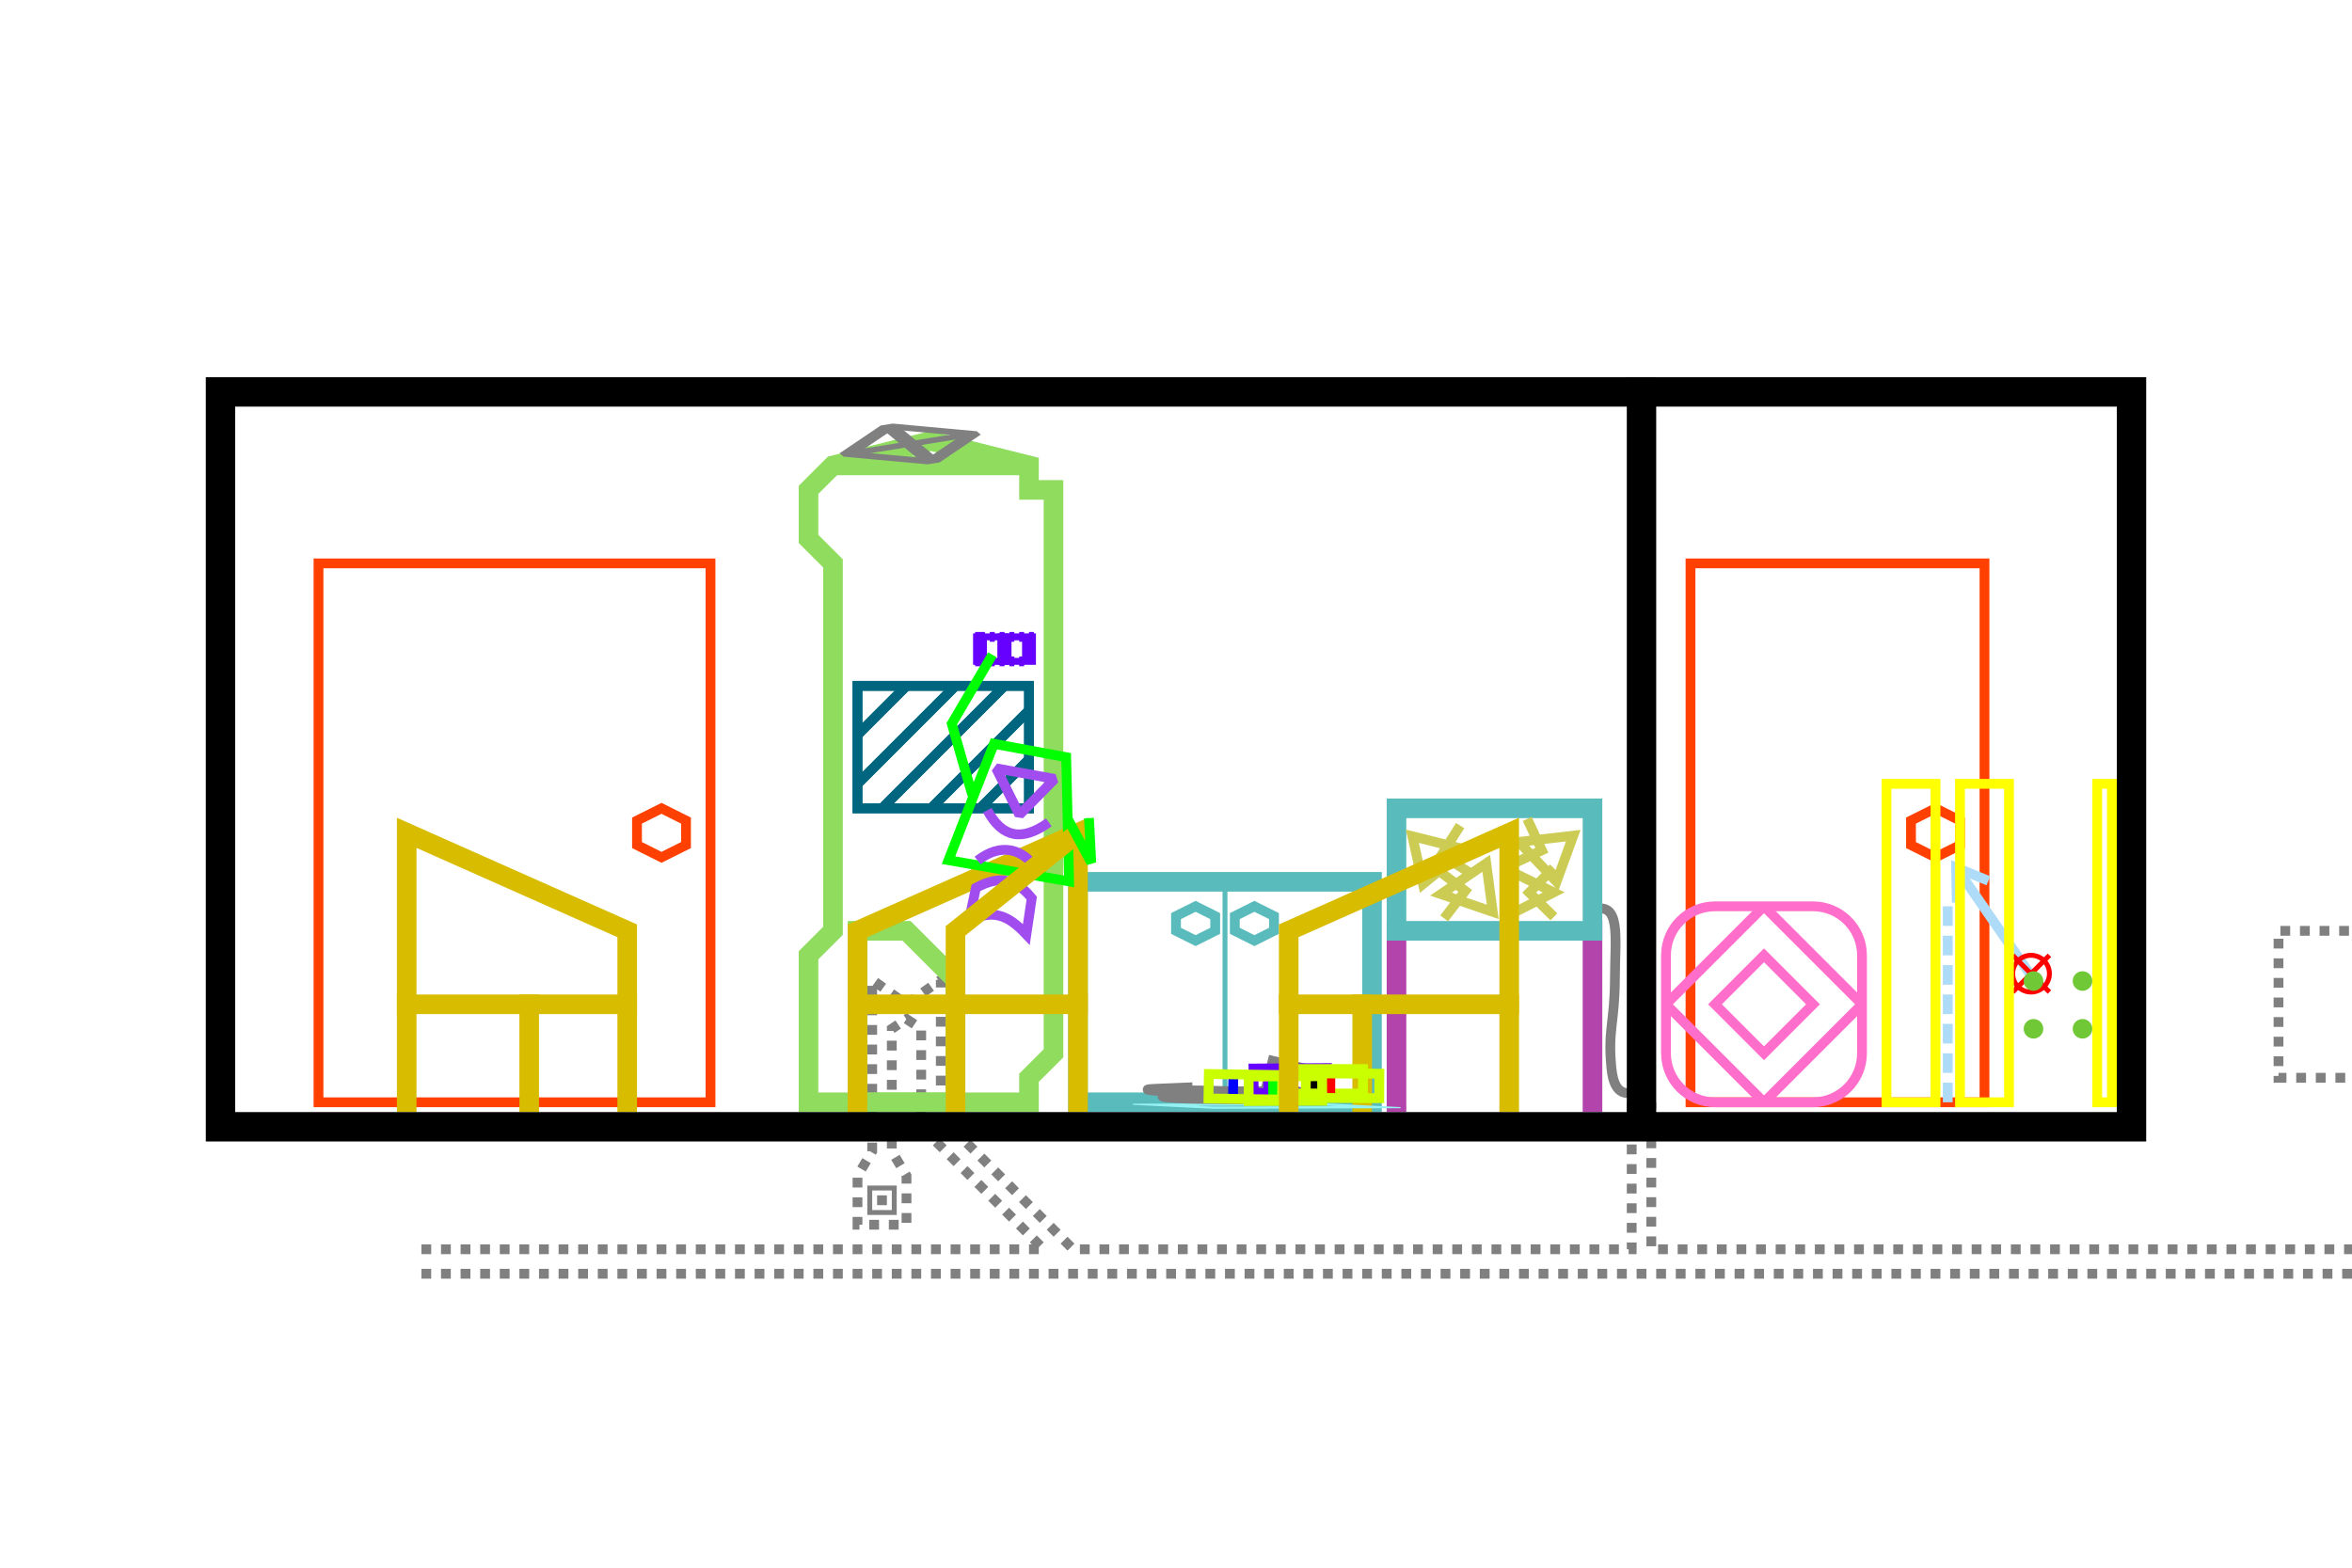
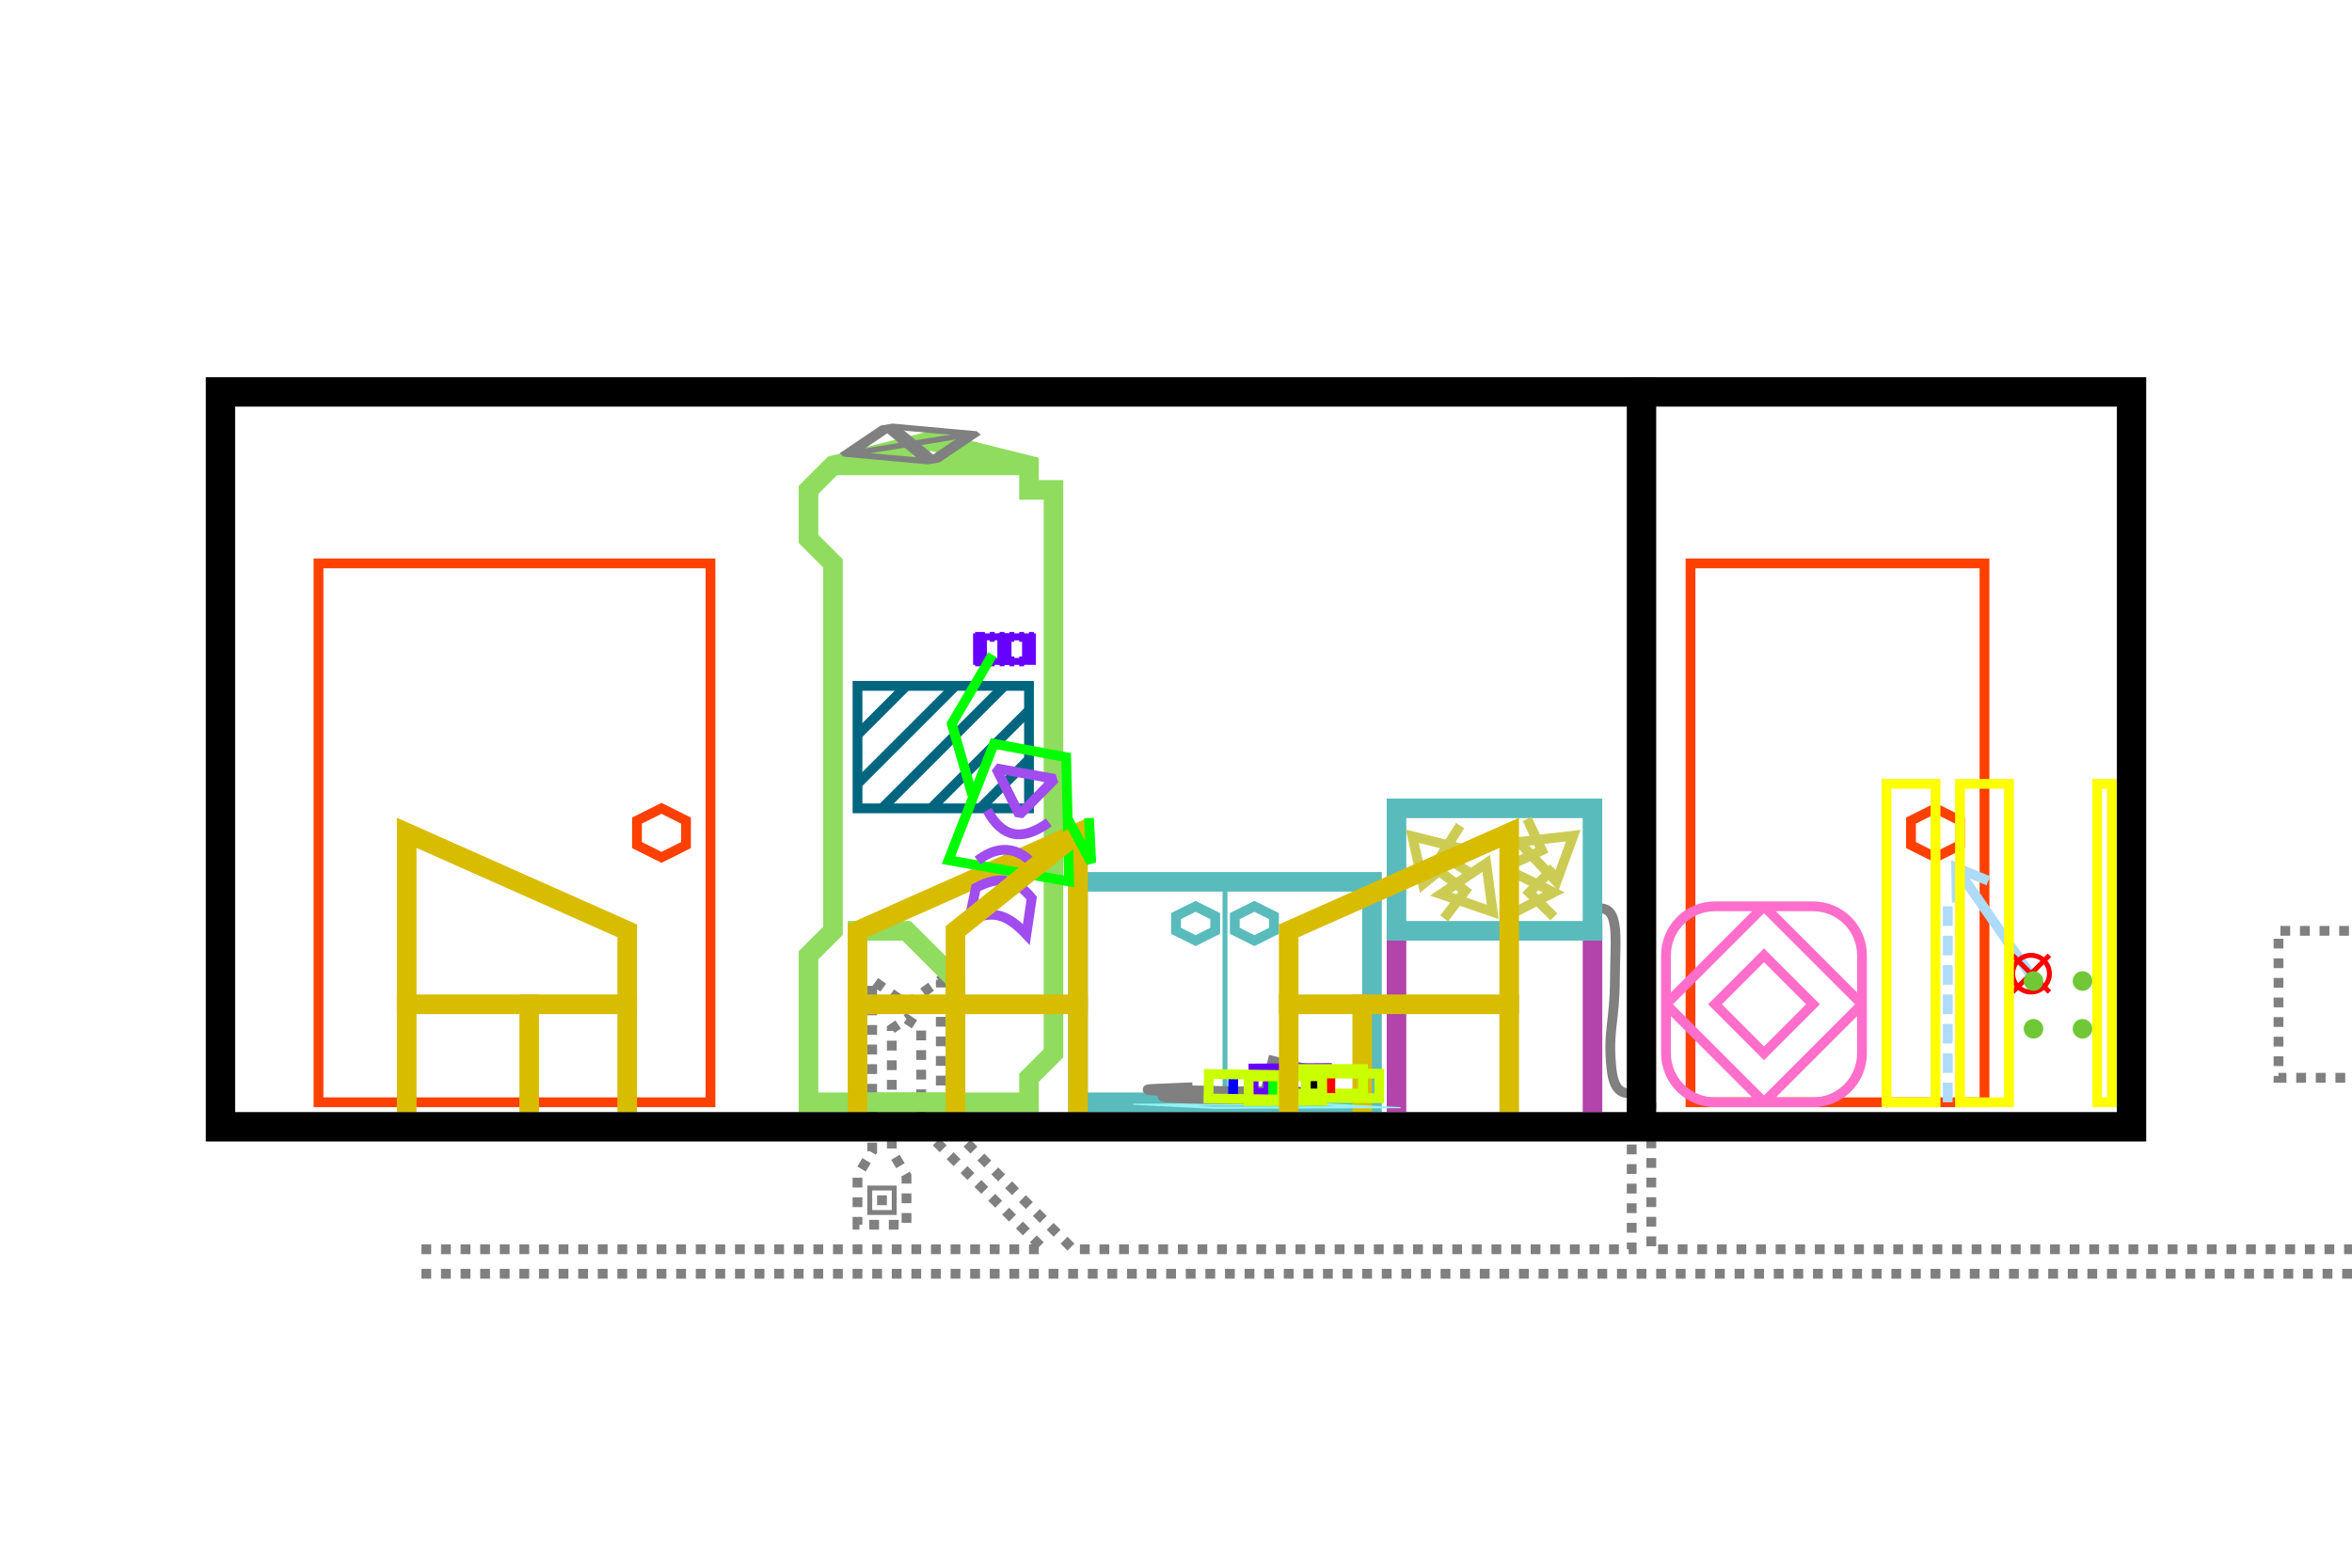
<svg xmlns="http://www.w3.org/2000/svg" xmlns:xlink="http://www.w3.org/1999/xlink" width="480" height="320" id="svg2" version="1.1">
  <defs id="defs4">
    <marker orient="auto" refY="0.0" refX="0.0" id="Arrow1Mstart" style="overflow:visible">
      <path id="path5216" d="M 0.0,0.0 L 5.0,-5.0 L -12.5,0.0 L 5.0,5.0 L 0.0,0.0 z " style="fill-rule:evenodd;stroke:#000000;stroke-width:1.0pt;marker-start:none" transform="scale(0.4) translate(10,0)" />
    </marker>
    <marker orient="auto" refY="0.0" refX="0.0" id="Arrow1Sstart" style="overflow:visible">
      <path id="path5222" d="M 0.0,0.0 L 5.0,-5.0 L -12.5,0.0 L 5.0,5.0 L 0.0,0.0 z " style="fill-rule:evenodd;stroke:#000000;stroke-width:1.0pt;marker-start:none" transform="scale(0.2) translate(6,0)" />
    </marker>
    <marker orient="auto" refY="0.0" refX="0.0" id="Arrow1Mend" style="overflow:visible;">
      <path id="path4078" d="M 0.0,0.0 L 5.0,-5.0 L -12.5,0.0 L 5.0,5.0 L 0.0,0.0 z " style="fill-rule:evenodd;stroke:#000000;stroke-width:1.0pt;marker-start:none;" transform="scale(0.4) rotate(180) translate(10,0)" />
    </marker>
    <marker orient="auto" refY="0.0" refX="0.0" id="Arrow2Mstart" style="overflow:visible">
      <path id="path4093" style="font-size:12.0;fill-rule:evenodd;stroke-width:0.625;stroke-linejoin:round" d="M 8.719,4.034 L -2.207,0.016 L 8.719,-4.002 C 6.973,-1.63 6.983,1.616 8.719,4.034 z " transform="scale(0.6) translate(0,0)" />
    </marker>
  </defs>
  <g id="layer3">
    <path id="path4528" style="color:#000000;fill:none;stroke:#808080;stroke-width:2;stroke-linecap:butt;stroke-linejoin:miter;stroke-miterlimit:4;stroke-opacity:1;stroke-dasharray:2, 2;stroke-dashoffset:3;marker:none;visibility:visible;display:inline;overflow:visible;enable-background:accumulate" d="m 85,260 410,0 m -410,-5 128,0 -25,-25 0,-20 -3,-2 -3,2 0,25 3,5 0,10 -10,0 0,-10 3,-5 0,-35 7,5 7,-5 0,28 27,27 114,0 0,-29 4,0 0,29 158,0 0,-35 -30,0 0,-30 80,0" />
    <rect style="color:#000000;fill:none;stroke:#ff4000;stroke-width:2;stroke-linecap:butt;stroke-linejoin:miter;stroke-miterlimit:4;stroke-opacity:1;stroke-dasharray:none;stroke-dashoffset:0;marker:none;visibility:visible;display:inline;overflow:visible;enable-background:accumulate" id="rect3106" width="80" height="110" x="65" y="115" />
    <rect y="115" x="345" height="110" width="60" id="rect3271" style="color:#000000;fill:none;stroke:#ff4000;stroke-width:2;stroke-linecap:butt;stroke-linejoin:miter;stroke-miterlimit:4;stroke-opacity:1;stroke-dasharray:none;stroke-dashoffset:0;marker:none;visibility:visible;display:inline;overflow:visible;enable-background:accumulate" />
    <path style="color:#000000;fill:none;stroke:#ff4000;stroke-width:2;stroke-linecap:butt;stroke-linejoin:miter;stroke-miterlimit:4;stroke-opacity:1;stroke-dasharray:none;stroke-dashoffset:0;marker:none;visibility:visible;display:inline;overflow:visible;enable-background:accumulate" d="m 395,165 -5,2.5 0,5 5,2.5 5,-2.5 0,-5 z" id="path3292" />
    <path id="path4049-4" d="m 135,165 -5,2.5 0,5 5,2.5 5,-2.5 0,-5 z" style="color:#000000;fill:none;stroke:#ff4000;stroke-width:2;stroke-linecap:butt;stroke-linejoin:miter;stroke-miterlimit:4;stroke-opacity:1;stroke-dasharray:none;stroke-dashoffset:0;marker:none;visibility:visible;display:inline;overflow:visible;enable-background:accumulate" />
    <rect style="color:#000000;fill:none;stroke:#808080;stroke-width:1;stroke-linecap:butt;stroke-linejoin:miter;stroke-miterlimit:4;stroke-opacity:1;stroke-dasharray:none;stroke-dashoffset:1.5;marker:none;visibility:visible;display:inline;overflow:visible;enable-background:accumulate" id="rect4660" width="5" height="5" x="177.5" y="242.5" />
    <rect style="color:#000000;fill:none;stroke:#808080;stroke-width:1;stroke-linecap:butt;stroke-linejoin:miter;stroke-miterlimit:4;stroke-opacity:1;stroke-dasharray:none;stroke-dashoffset:1.5;marker:none;visibility:visible;display:inline;overflow:visible;enable-background:accumulate" id="rect4662" width="1" height="1" x="179.5" y="244.5" />
  </g>
  <g id="layer1" style="display:inline">
    <rect style="color:#000000;fill:none;stroke:#59bbbc;stroke-width:4;stroke-linecap:butt;stroke-linejoin:miter;stroke-miterlimit:4;stroke-opacity:1;stroke-dasharray:none;stroke-dashoffset:0;marker:none;visibility:visible;display:inline;overflow:visible;enable-background:accumulate" id="rect3100" width="60" height="45" x="220" y="180" />
    <path style="color:#000000;fill:none;stroke:#b344ac;stroke-width:4;stroke-linecap:square;stroke-linejoin:round;stroke-miterlimit:4;stroke-opacity:1;stroke-dasharray:none;stroke-dashoffset:0;marker:none;visibility:visible;display:inline;overflow:visible;enable-background:accumulate" d="m 325,190 0,35 m -40,0 0,-35" id="rect3104" />
    <path id="path3312-1" d="m 335,222.629 c -2.854,0.888 -5.55,1.304 -6.134,-4.57 -0.79,-7.95 0.684,-9.161 0.713,-18.586 0.025,-8.22 1.305,-15.597 -4.579,-13.769" style="color:#000000;fill:none;stroke:#808080;stroke-width:2;stroke-linecap:butt;stroke-linejoin:miter;stroke-miterlimit:4;stroke-opacity:1;stroke-dasharray:none;stroke-dashoffset:0;marker:none;visibility:visible;display:inline;overflow:visible;enable-background:accumulate" />
    <rect style="color:#000000;fill:none;stroke:#59bbbc;stroke-width:4;stroke-linecap:butt;stroke-linejoin:miter;stroke-miterlimit:4;stroke-opacity:1;stroke-dasharray:none;stroke-dashoffset:0;marker:none;visibility:visible;display:inline;overflow:visible;enable-background:accumulate" id="rect3102" width="40" height="25" x="285" y="165" />
    <g id="g3368" transform="translate(-5,225)">
      <path style="color:#000000;fill:none;stroke:#8fdc5e;stroke-width:4;stroke-linecap:butt;stroke-linejoin:miter;stroke-miterlimit:4;stroke-opacity:1;stroke-dashoffset:0;marker:none;visibility:visible;display:inline;overflow:visible;enable-background:accumulate" d="m 180,-35 10,0 10,10 0,25 -20,0 z" id="rect3124" />
      <path style="color:#000000;fill:none;stroke:#8fdc5e;stroke-width:4;stroke-linecap:butt;stroke-linejoin:miter;stroke-miterlimit:4;stroke-opacity:1;stroke-dashoffset:0;marker:none;visibility:visible;display:inline;overflow:visible;enable-background:accumulate" d="m 170,-125 5,-5 20,-5 20,5 0,5 5,0 0,115 -5,5 0,5 -45,0 0,-30 5,-5 0,-75 -5,-5 z" id="rect3098" />
      <path style="color:#000000;fill:none;stroke:#6600ff;stroke-width:2;stroke-linecap:butt;stroke-linejoin:miter;stroke-miterlimit:4;stroke-opacity:1;stroke-dasharray:1, 1;stroke-dashoffset:0;marker:none;visibility:visible;display:inline;overflow:visible;enable-background:accumulate" d="m 205,-95 10,0 0,5 -10,0 z" id="rect3122" />
      <path style="color:#000000;fill:none;stroke:#8fdc5e;stroke-width:4;stroke-linecap:butt;stroke-linejoin:miter;stroke-miterlimit:4;stroke-opacity:1;stroke-dasharray:none;stroke-dashoffset:0;marker:none;visibility:visible;display:inline;overflow:visible;enable-background:accumulate" d="m 215,-130 -40,0" id="path4507" />
    </g>
    <g id="g3346" style="color:#000000;fill:none;stroke:#d8bc00;stroke-width:4;stroke-linecap:square;stroke-linejoin:miter;stroke-miterlimit:4;stroke-opacity:1;stroke-dasharray:none;stroke-dashoffset:0;marker:none;visibility:visible;display:inline;overflow:visible;enable-background:accumulate" transform="translate(-15,225)">
      <path id="path3200" d="m 190,0 0,-35 45,-20 0,55" style="color:#000000;fill:none;stroke:#d8bc00;stroke-width:4;stroke-linecap:square;stroke-linejoin:miter;stroke-miterlimit:4;stroke-opacity:1;stroke-dasharray:none;stroke-dashoffset:0;marker:none;visibility:visible;display:inline;overflow:visible;enable-background:accumulate" />
      <path id="path3198" d="m 190,-20 45,0" style="color:#000000;fill:none;stroke:#d8bc00;stroke-width:4;stroke-linecap:square;stroke-linejoin:miter;stroke-miterlimit:4;stroke-opacity:1;stroke-dasharray:none;stroke-dashoffset:0;marker:none;visibility:visible;display:inline;overflow:visible;enable-background:accumulate" />
      <path style="color:#000000;fill:none;stroke:#d8bc00;stroke-width:4;stroke-linecap:square;stroke-linejoin:miter;stroke-miterlimit:4;stroke-opacity:1;stroke-dasharray:none;stroke-dashoffset:0;marker:none;visibility:visible;display:inline;overflow:visible;enable-background:accumulate" d="m 210,-20 0,20" id="path3114" />
    </g>
    <path style="color:#000000;fill:none;stroke:#59bbbc;stroke-width:1;stroke-linecap:butt;stroke-linejoin:miter;stroke-miterlimit:4;stroke-opacity:1;stroke-dasharray:none;stroke-dashoffset:0;marker:none;visibility:visible;display:inline;overflow:visible;enable-background:accumulate" d="m 250,225 0,-45" id="rect3120" />
    <path id="path3126" d="m 256,185 -4,2 0,3 4,2 4,-2 0,-3 z" style="color:#000000;fill:none;stroke:#59bbbc;stroke-width:2;stroke-linecap:butt;stroke-linejoin:miter;stroke-miterlimit:4;stroke-opacity:1;stroke-dasharray:none;stroke-dashoffset:0;marker:none;visibility:visible;display:inline;overflow:visible;enable-background:accumulate" />
    <use x="0" y="0" xlink:href="#path3126" id="use3130" transform="translate(-12,0)" width="480" height="320" />
    <g style="color:#000000;fill:none;stroke:#d8bc00;stroke-width:4;stroke-linecap:square;stroke-linejoin:miter;stroke-miterlimit:4;stroke-opacity:1;stroke-dasharray:none;stroke-dashoffset:0;marker:none;visibility:visible;display:inline;overflow:visible;enable-background:accumulate" id="g4211" transform="matrix(-1,0,0,1,318,225)">
      <path style="color:#000000;fill:none;stroke:#d8bc00;stroke-width:4;stroke-linecap:square;stroke-linejoin:miter;stroke-miterlimit:4;stroke-opacity:1;stroke-dasharray:none;stroke-dashoffset:0;marker:none;visibility:visible;display:inline;overflow:visible;enable-background:accumulate" d="m 190,0 0,-35 45,-20 0,55" id="path4213" />
      <path style="color:#000000;fill:none;stroke:#d8bc00;stroke-width:4;stroke-linecap:square;stroke-linejoin:miter;stroke-miterlimit:4;stroke-opacity:1;stroke-dasharray:none;stroke-dashoffset:0;marker:none;visibility:visible;display:inline;overflow:visible;enable-background:accumulate" d="m 190,-20 45,0" id="path4215" />
      <path style="color:#000000;fill:none;stroke:#d8bc00;stroke-width:4;stroke-linecap:square;stroke-linejoin:miter;stroke-miterlimit:4;stroke-opacity:1;stroke-dasharray:none;stroke-dashoffset:0;marker:none;visibility:visible;display:inline;overflow:visible;enable-background:accumulate" d="m 115,205 0,-20" id="path4623" transform="matrix(-1,0,0,1,325,-205)" />
    </g>
    <g style="stroke:#808080;stroke-width:1.902;stroke-linejoin:bevel;stroke-miterlimit:4;stroke-opacity:1;stroke-dasharray:none" transform="matrix(0.8411417,-0.5678801,1.71521,0.1564895,-1236.897,-10.16724)" id="g4258">
      <rect style="color:#000000;fill:none;stroke:#808080;stroke-width:1.902;stroke-linecap:butt;stroke-linejoin:bevel;stroke-miterlimit:4;stroke-opacity:1;stroke-dasharray:none;stroke-dashoffset:0;marker:none;visibility:visible;display:inline;overflow:visible;enable-background:accumulate" id="rect4260" width="10" height="10" x="40" y="70" transform="translate(0,732.3622)" />
      <path style="fill:none;stroke:#808080;stroke-width:1.902;stroke-linecap:butt;stroke-linejoin:bevel;stroke-miterlimit:4;stroke-opacity:1;stroke-dasharray:none" d="M 40,70 50,80" id="path4262" transform="translate(0,732.3622)" />
      <path style="fill:none;stroke:#808080;stroke-width:1.902;stroke-linecap:butt;stroke-linejoin:bevel;stroke-miterlimit:4;stroke-opacity:1;stroke-dasharray:none" d="M 50,70 40,80" id="path4264" transform="translate(0,732.3622)" />
    </g>
    <path id="path3748-6" style="fill:none;stroke:#cccc55;stroke-width:2;stroke-linecap:butt;stroke-linejoin:miter;stroke-miterlimit:4;stroke-opacity:1;stroke-dasharray:none;display:inline" d="m 288.233,170.698 10.847,2.709 -8.675,7.053 z m 11.933,7.589 -5.967,-3.795 3.795,-5.967" />
    <path d="m 304.641,186.136 -10.576,-3.626 9.247,-6.285 z m -11.241,-8.582 5.62,4.291 -4.291,5.62" style="fill:none;stroke:#cccc55;stroke-width:2;stroke-linecap:butt;stroke-linejoin:miter;stroke-miterlimit:4;stroke-opacity:1;stroke-dasharray:none;display:inline" id="path4149-1" />
    <path d="m 307.052,177.223 10.034,4.931 -9.966,5.068 z m 10.068,9.931 -5.034,-4.966 4.966,-5.034" style="fill:none;stroke:#cccc55;stroke-width:2;stroke-linecap:butt;stroke-linejoin:miter;stroke-miterlimit:4;stroke-opacity:1;stroke-dasharray:none;display:inline" id="path4162-4" />
    <path id="path4164-2" style="fill:none;stroke:#cccc55;stroke-width:2;stroke-linecap:butt;stroke-linejoin:miter;stroke-miterlimit:4;stroke-opacity:1;stroke-dasharray:none;display:inline" d="m 317.655,179.975 -7.688,-8.118 11.107,-1.279 z m -5.978,-12.817 2.989,6.408 -6.408,2.989" />
    <path style="color:#000000;fill:none;stroke:#71c837;stroke-width:2;stroke-linecap:butt;stroke-linejoin:miter;stroke-miterlimit:4;stroke-opacity:1;stroke-dasharray:none;stroke-dashoffset:0;marker:none;visibility:visible;display:inline;overflow:visible;enable-background:accumulate" id="path4311" d="m 421,-15 a 1,1 0 1 1 -2,0 1,1 0 1 1 2,0 z" transform="translate(-5,225)" />
    <path d="m 421,-15 a 1,1 0 1 1 -2,0 1,1 0 1 1 2,0 z" id="path4395" style="color:#000000;fill:none;stroke:#71c837;stroke-width:2;stroke-linecap:butt;stroke-linejoin:miter;stroke-miterlimit:4;stroke-opacity:1;stroke-dasharray:none;stroke-dashoffset:0;marker:none;visibility:visible;display:inline;overflow:visible;enable-background:accumulate" transform="translate(5,225)" />
    <path id="path4403" d="M 414.126,198.576 399.023,176.786" style="color:#000000;fill:none;stroke:#addbf8;stroke-width:2;stroke-linecap:butt;stroke-linejoin:miter;stroke-miterlimit:4;stroke-opacity:1;stroke-dasharray:none;stroke-dashoffset:0;marker:none;visibility:visible;display:inline;overflow:visible;enable-background:accumulate" />
    <path id="path4405" d="m 405.795,179.786 -6.588,-2.698 0.145,7.148" style="color:#000000;fill:none;stroke:#addbf8;stroke-width:2;stroke-linecap:butt;stroke-linejoin:miter;stroke-miterlimit:4;stroke-opacity:1;stroke-dasharray:none;stroke-dashoffset:0;marker:none;visibility:visible;display:inline;overflow:visible;enable-background:accumulate" />
    <g id="g4418" transform="translate(-630,-1295)">
      <rect style="color:#000000;fill:none;stroke:#ff6ecb;stroke-width:2;stroke-linecap:butt;stroke-linejoin:miter;stroke-miterlimit:4;stroke-opacity:1;stroke-dasharray:none;stroke-dashoffset:0;marker:none;visibility:visible;display:inline;overflow:visible;enable-background:accumulate" id="rect4420" width="40" height="40" x="970" y="1480" ry="10" />
      <path style="color:#000000;fill:none;stroke:#ff6ecb;stroke-width:2;stroke-linecap:butt;stroke-linejoin:bevel;stroke-miterlimit:4;stroke-opacity:1;stroke-dasharray:none;stroke-dashoffset:0;marker:none;visibility:visible;display:inline;overflow:visible;enable-background:accumulate" d="m 990,1480 20,20 -20,20 -20,-20 z" id="path4422" />
      <path id="path4424" d="m 990,1490 10,10 -10,10 -10,-10 z" style="color:#000000;fill:none;stroke:#ff6ecb;stroke-width:2;stroke-linecap:butt;stroke-linejoin:miter;stroke-miterlimit:4;stroke-opacity:1;stroke-dasharray:none;stroke-dashoffset:0;marker:none;visibility:visible;display:inline;overflow:visible;enable-background:accumulate" />
    </g>
    <path style="color:#000000;fill:none;stroke:#addbf8;stroke-width:2;stroke-linecap:butt;stroke-linejoin:miter;stroke-miterlimit:4;stroke-opacity:1;stroke-dasharray:4, 2;stroke-dashoffset:0;marker:none;visibility:visible;display:inline;overflow:visible;enable-background:accumulate" d="m 397.5,185 0,40" id="path4428" />
    <rect y="160" x="385" height="65" width="10" id="rect4450" style="color:#000000;fill:none;stroke:#ffff00;stroke-width:2;stroke-linecap:butt;stroke-linejoin:miter;stroke-miterlimit:4;stroke-opacity:1;stroke-dasharray:none;stroke-dashoffset:0;marker:none;visibility:visible;display:inline;overflow:visible;enable-background:accumulate" />
    <g transform="matrix(0.25,0,0,0.25,313.25,-10.59055)" id="g4397" style="stroke-width:2;stroke-miterlimit:4;stroke-dasharray:none">
      <path id="path4399" style="fill:none;stroke:#ff0000;stroke-width:4;stroke-linecap:butt;stroke-linejoin:miter;stroke-miterlimit:4;stroke-opacity:1;stroke-dasharray:none" d="m 420,822.362 -30,30 m 0,-30 30,30" />
-       <path style="color:#000000;fill:none;stroke:#ff0000;stroke-width:4;stroke-linecap:butt;stroke-linejoin:miter;stroke-miterlimit:4;stroke-opacity:1;stroke-dasharray:none;stroke-dashoffset:0;marker:none;visibility:visible;display:inline;overflow:visible;enable-background:accumulate" id="path4401" d="m 420,105 a 15,15 0 1 1 -30,0 15,15 0 1 1 30,0 z" transform="translate(0,732.3622)" />
+       <path style="color:#000000;fill:none;stroke:#ff0000;stroke-width:4;stroke-linecap:butt;stroke-linejoin:miter;stroke-miterlimit:4;stroke-opacity:1;stroke-dasharray:none;stroke-dashoffset:0;marker:none;visibility:visible;display:inline;overflow:visible;enable-background:accumulate" id="path4401" d="m 420,105 c 0,8.284 -6.716,15 -15,15 -8.284,0 -15,-6.716 -15,-15 0,-8.284 6.716,-15 15,-15 8.284,0 15,6.716 15,15 z" transform="translate(0,732.3622)" />
    </g>
    <rect style="color:#000000;fill:none;stroke:#ffff00;stroke-width:2;stroke-linecap:butt;stroke-linejoin:miter;stroke-miterlimit:4;stroke-opacity:1;stroke-dasharray:none;stroke-dashoffset:0;marker:none;visibility:visible;display:inline;overflow:visible;enable-background:accumulate" id="rect4474" width="10" height="65" x="400" y="160" />
    <rect style="color:#000000;fill:none;stroke:#ffff00;stroke-width:2;stroke-linecap:square;stroke-linejoin:miter;stroke-miterlimit:4;stroke-opacity:1;stroke-dasharray:none;stroke-dashoffset:0;marker:none;visibility:visible;display:inline;overflow:visible;enable-background:accumulate" id="rect4482" width="3" height="65" x="428" y="160" />
    <path style="color:#000000;fill:none;stroke:#d8bc00;stroke-width:4;stroke-linecap:square;stroke-linejoin:miter;stroke-miterlimit:4;stroke-opacity:1;stroke-dasharray:none;stroke-dashoffset:0;marker:none;visibility:visible;display:inline;overflow:visible;enable-background:accumulate" d="m 278,225 0,-20" id="path4623-2" />
    <g id="g4757" transform="translate(-5,20.17678)">
      <rect transform="matrix(0.9987434,0.05011621,-0.9999954,0.00304267,0,0)" y="3597.114" x="3876.507" height="33.985" width="11.97" id="rect3256" style="color:#000000;fill:none;stroke:#94f2f3;stroke-width:8.675;stroke-linecap:butt;stroke-linejoin:miter;stroke-miterlimit:4;stroke-opacity:1;stroke-dasharray:none;stroke-dashoffset:0;marker:none;visibility:visible;display:inline;overflow:visible;enable-background:accumulate" />
      <path id="path3505" d="m 248.374,201.756 c -6.436,0.313 -11.52,0.322 -8.031,0.676 2.08,0.211 4.646,-0.218 13.614,0.081 8.137,0.271 14.793,-0.25 16.268,0.188 1.029,0.305 -19.82,-0.122 -20.243,0.419 -0.133,0.17 2.348,0.219 10.465,0.226 6.289,0.006 10.126,0.383 9.722,0.492 -1.212,0.325 -7.347,0.207 -16.005,-0.023 -5.436,-0.145 -9.088,-0.748 -11.471,-0.331 -1.797,0.315 2.15,0.637 10.826,0.683 3.196,0.017 5.031,-0.002 10.988,0.253" style="color:#000000;fill:none;stroke:#808080;stroke-width:2;stroke-linecap:butt;stroke-linejoin:round;stroke-miterlimit:4;stroke-opacity:1;stroke-dasharray:none;stroke-dashoffset:0;marker:none;visibility:visible;display:inline;overflow:visible;enable-background:accumulate" />
      <rect transform="matrix(0.9717605,0.2359693,-0.2359693,0.9717605,0,0)" y="128.347" x="303.588" height="5" width="10" id="rect4062" style="color:#000000;fill:none;stroke:#808080;stroke-width:2;stroke-linecap:butt;stroke-linejoin:miter;stroke-miterlimit:4;stroke-opacity:1;stroke-dasharray:none;stroke-dashoffset:0;marker:none;visibility:visible;display:inline;overflow:visible;enable-background:accumulate" />
      <g transform="matrix(0.999978,-0.00664021,0.00664021,0.999978,-470.0935,-1442.248)" style="color:#000000;fill:none;stroke:#6600ff;stroke-width:2;stroke-linecap:butt;stroke-linejoin:miter;stroke-miterlimit:4;stroke-opacity:1;stroke-dasharray:none;stroke-dashoffset:0;marker:none;visibility:visible;display:inline;overflow:visible;enable-background:accumulate" id="g5129">
        <rect style="color:#000000;fill:none;stroke:#6600ff;stroke-width:2;stroke-linecap:butt;stroke-linejoin:miter;stroke-miterlimit:4;stroke-opacity:1;stroke-dasharray:none;stroke-dashoffset:0;marker:none;visibility:visible;display:inline;overflow:visible;enable-background:accumulate" id="rect5097" width="15" height="5" x="720" y="1645" />
        <path style="color:#000000;fill:none;stroke:#6600ff;stroke-width:2;stroke-linecap:butt;stroke-linejoin:miter;stroke-miterlimit:4;stroke-opacity:1;stroke-dasharray:none;stroke-dashoffset:0;marker:none;visibility:visible;display:inline;overflow:visible;enable-background:accumulate" d="m 726,1650 0,-5" id="path5099" />
        <path style="color:#000000;fill:none;stroke:#6600ff;stroke-width:2;stroke-linecap:butt;stroke-linejoin:miter;stroke-miterlimit:4;stroke-opacity:1;stroke-dasharray:none;stroke-dashoffset:0;marker:none;visibility:visible;display:inline;overflow:visible;enable-background:accumulate" d="m 723,1645 0,5" id="path5101" />
      </g>
      <g id="g5971" style="color:#000000;fill:none;stroke:#6600ff;stroke-width:2;stroke-linecap:butt;stroke-linejoin:miter;stroke-miterlimit:4;stroke-opacity:1;stroke-dasharray:none;stroke-dashoffset:0;marker:none;visibility:visible;display:inline;overflow:visible;enable-background:accumulate" transform="matrix(0.9999995,0.00100371,-0.00100371,0.9999995,-450.2507,-1447.282)">
        <path id="path5975" d="m 725.066,1649.585 0,-5" style="color:#000000;fill:none;stroke:#000000;stroke-width:2;stroke-linecap:butt;stroke-linejoin:miter;stroke-miterlimit:4;stroke-opacity:1;stroke-dasharray:none;stroke-dashoffset:0;marker:none;visibility:visible;display:inline;overflow:visible;enable-background:accumulate" />
        <rect y="1644.585" x="720.066" height="5" width="15" id="rect5973" style="color:#000000;fill:none;stroke:#c9ff00;stroke-width:2.005;stroke-linecap:butt;stroke-linejoin:miter;stroke-miterlimit:4;stroke-opacity:1;stroke-dasharray:none;stroke-dashoffset:0;marker:none;visibility:visible;display:inline;overflow:visible;enable-background:accumulate" />
      </g>
      <g transform="matrix(0.9999921,0.00396256,-0.00396256,0.9999921,-442.0431,-1448.499)" style="color:#000000;fill:none;stroke:#6600ff;stroke-width:2;stroke-linecap:butt;stroke-linejoin:miter;stroke-miterlimit:4;stroke-opacity:1;stroke-dasharray:none;stroke-dashoffset:0;marker:none;visibility:visible;display:inline;overflow:visible;enable-background:accumulate" id="g5987">
        <path style="color:#000000;fill:none;stroke:#ff0000;stroke-width:2;stroke-linecap:butt;stroke-linejoin:miter;stroke-miterlimit:4;stroke-opacity:1;stroke-dasharray:none;stroke-dashoffset:0;marker:none;visibility:visible;display:inline;overflow:visible;enable-background:accumulate" d="m 725.066,1649.585 0,-5" id="path5989" />
        <rect style="color:#000000;fill:none;stroke:#c9ff00;stroke-width:2.005;stroke-linecap:butt;stroke-linejoin:miter;stroke-miterlimit:4;stroke-opacity:1;stroke-dasharray:none;stroke-dashoffset:0;marker:none;visibility:visible;display:inline;overflow:visible;enable-background:accumulate" id="rect5991" width="15" height="5" x="720.066" y="1644.585" />
      </g>
      <g id="g5993" style="color:#000000;fill:none;stroke:#6600ff;stroke-width:2;stroke-linecap:butt;stroke-linejoin:miter;stroke-miterlimit:4;stroke-opacity:1;stroke-dasharray:none;stroke-dashoffset:0;marker:none;visibility:visible;display:inline;overflow:visible;enable-background:accumulate" transform="matrix(0.9999912,-0.00420493,0.00420493,0.9999912,-467.158,-1441.976)">
        <path id="path5995" d="m 725.066,1649.585 0,-5" style="color:#000000;fill:none;stroke:#00ff00;stroke-width:2;stroke-linecap:butt;stroke-linejoin:miter;stroke-miterlimit:4;stroke-opacity:1;stroke-dasharray:none;stroke-dashoffset:0;marker:none;visibility:visible;display:inline;overflow:visible;enable-background:accumulate" />
        <rect y="1644.585" x="720.066" height="5" width="15" id="rect5997" style="color:#000000;fill:none;stroke:#c9ff00;stroke-width:2.005;stroke-linecap:butt;stroke-linejoin:miter;stroke-miterlimit:4;stroke-opacity:1;stroke-dasharray:none;stroke-dashoffset:0;marker:none;visibility:visible;display:inline;overflow:visible;enable-background:accumulate" />
      </g>
      <g transform="matrix(0.9998864,0.0150721,-0.0150721,0.9998864,-443.4958,-1456.203)" style="color:#000000;fill:none;stroke:#6600ff;stroke-width:2;stroke-linecap:butt;stroke-linejoin:miter;stroke-miterlimit:4;stroke-opacity:1;stroke-dasharray:none;stroke-dashoffset:0;marker:none;visibility:visible;display:inline;overflow:visible;enable-background:accumulate" id="g5999">
        <path style="color:#000000;fill:none;stroke:#0000ff;stroke-width:2;stroke-linecap:butt;stroke-linejoin:miter;stroke-miterlimit:4;stroke-opacity:1;stroke-dasharray:none;stroke-dashoffset:0;marker:none;visibility:visible;display:inline;overflow:visible;enable-background:accumulate" d="m 725.066,1649.585 0,-5" id="path6001" />
        <rect style="color:#000000;fill:none;stroke:#c9ff00;stroke-width:2.005;stroke-linecap:butt;stroke-linejoin:miter;stroke-miterlimit:4;stroke-opacity:1;stroke-dasharray:none;stroke-dashoffset:0;marker:none;visibility:visible;display:inline;overflow:visible;enable-background:accumulate" id="rect6003" width="15" height="5" x="720.066" y="1644.585" />
      </g>
    </g>
    <g transform="translate(73,225)" id="g4501" style="color:#000000;fill:none;stroke:#d8bc00;stroke-width:4;stroke-linecap:square;stroke-linejoin:miter;stroke-miterlimit:4;stroke-opacity:1;stroke-dasharray:none;stroke-dashoffset:0;marker:none;visibility:visible;display:inline;overflow:visible;enable-background:accumulate">
      <path id="path4503" d="m 190,0 0,-35 45,-20 0,55" style="color:#000000;fill:none;stroke:#d8bc00;stroke-width:4;stroke-linecap:square;stroke-linejoin:miter;stroke-miterlimit:4;stroke-opacity:1;stroke-dasharray:none;stroke-dashoffset:0;marker:none;visibility:visible;display:inline;overflow:visible;enable-background:accumulate" />
      <path id="path4505" d="m 190,-20 45,0" style="color:#000000;fill:none;stroke:#d8bc00;stroke-width:4;stroke-linecap:square;stroke-linejoin:miter;stroke-miterlimit:4;stroke-opacity:1;stroke-dasharray:none;stroke-dashoffset:0;marker:none;visibility:visible;display:inline;overflow:visible;enable-background:accumulate" />
    </g>
    <path transform="translate(-5,215.25)" d="m 421,-15 a 1,1 0 1 1 -2,0 1,1 0 1 1 2,0 z" id="path4552" style="color:#000000;fill:none;stroke:#71c837;stroke-width:2;stroke-linecap:butt;stroke-linejoin:miter;stroke-miterlimit:4;stroke-opacity:1;stroke-dasharray:none;stroke-dashoffset:0;marker:none;visibility:visible;display:inline;overflow:visible;enable-background:accumulate" />
    <path transform="translate(5,215.25)" style="color:#000000;fill:none;stroke:#71c837;stroke-width:2;stroke-linecap:butt;stroke-linejoin:miter;stroke-miterlimit:4;stroke-opacity:1;stroke-dasharray:none;stroke-dashoffset:0;marker:none;visibility:visible;display:inline;overflow:visible;enable-background:accumulate" id="path4554" d="m 421,-15 a 1,1 0 1 1 -2,0 1,1 0 1 1 2,0 z" />
    <g id="g6840">
      <rect transform="matrix(0,-1,1,0,0,0)" y="175" x="-165" height="35" width="25" id="rect5968" style="color:#000000;fill:none;stroke:#006680;stroke-width:2;stroke-linecap:butt;stroke-linejoin:miter;stroke-miterlimit:4;stroke-opacity:1;stroke-dasharray:none;stroke-dashoffset:0;marker:none;visibility:visible;display:inline;overflow:visible;enable-background:accumulate" />
      <path d="m 200,165 10,-10 m -35,-5 10,-10 m 5,25 20,-20 m -30,20 25,-25 m -30,20 20,-20" style="color:#000000;fill:none;stroke:#006680;stroke-width:2;stroke-linecap:butt;stroke-linejoin:miter;stroke-miterlimit:4;stroke-opacity:1;stroke-dasharray:none;stroke-dashoffset:0;marker:none;visibility:visible;display:inline;overflow:visible;enable-background:accumulate" id="path5990" />
    </g>
-     <g id="g6844">
-       <rect style="color:#000000;fill:none;stroke:#006680;stroke-width:2;stroke-linecap:butt;stroke-linejoin:miter;stroke-miterlimit:4;stroke-opacity:1;stroke-dasharray:none;stroke-dashoffset:0;marker:none;visibility:visible;display:inline;overflow:visible;enable-background:accumulate" id="rect6846" width="25" height="35" x="-165" y="175" transform="matrix(0,-1,1,0,0,0)" />
-       <path id="path6848" style="color:#000000;fill:none;stroke:#006680;stroke-width:2;stroke-linecap:butt;stroke-linejoin:miter;stroke-miterlimit:4;stroke-opacity:1;stroke-dasharray:none;stroke-dashoffset:0;marker:none;visibility:visible;display:inline;overflow:visible;enable-background:accumulate" d="m 200,165 10,-10 m -35,-5 10,-10 m 5,25 20,-20 m -30,20 25,-25 m -30,20 20,-20" />
-     </g>
    <g transform="matrix(0,-0.5,1,0,20,197.5)" id="g4650" style="stroke:#6600ff;stroke-width:1.414;display:inline">
      <rect y="180" x="125" height="5" width="10" id="rect4631" style="color:#000000;fill:none;stroke:#6600ff;stroke-width:2.828;stroke-linecap:butt;stroke-linejoin:miter;stroke-miterlimit:4;stroke-opacity:1;stroke-dasharray:none;stroke-dashoffset:0;marker:none;visibility:visible;display:inline;overflow:visible;enable-background:accumulate" />
      <rect y="185" x="125" height="5" width="10" id="rect4633" style="color:#000000;fill:none;stroke:#6600ff;stroke-width:2.828;stroke-linecap:butt;stroke-linejoin:miter;stroke-miterlimit:4;stroke-opacity:1;stroke-dasharray:none;stroke-dashoffset:0;marker:none;visibility:visible;display:inline;overflow:visible;enable-background:accumulate" />
    </g>
    <g style="display:inline" id="g3722-1" transform="matrix(0.1737334,-0.9847927,0.9847927,0.1737334,-652.7479,236.9481)">
      <path d="m 232.468,827.786 -25,-5 0,25 24.876,-5.001 z" style="fill:none;stroke:#00ff00;stroke-width:2;stroke-linecap:butt;stroke-linejoin:miter;stroke-miterlimit:4;stroke-opacity:1;stroke-dasharray:none" id="path10399-9-4-4-7" />
      <g id="g3716-4" style="color:#000000;fill:none;stroke:#a14cee;stroke-width:2;stroke-linecap:butt;stroke-linejoin:miter;stroke-miterlimit:4;stroke-opacity:1;stroke-dasharray:none;stroke-dashoffset:0;marker:none;visibility:visible;display:inline;overflow:visible;enable-background:accumulate" transform="translate(-0.00696533,0.8431395)">
        <path id="rect10452-0-5-8-0" d="m 227.575,840.414 c 0,0 0.05,-12.144 0.05,-12.144 l -8.515,6.316 8.465,5.828 z" style="color:#000000;fill:none;stroke:#a14cee;stroke-width:2;stroke-linecap:butt;stroke-linejoin:bevel;stroke-miterlimit:4;stroke-opacity:1;stroke-dasharray:none;stroke-dashoffset:0;marker:none;visibility:visible;display:inline;overflow:visible;enable-background:accumulate" />
        <path style="color:#000000;fill:none;stroke:#a14cee;stroke-width:2;stroke-linecap:butt;stroke-linejoin:miter;stroke-miterlimit:4;stroke-opacity:1;stroke-dasharray:none;stroke-dashoffset:0;marker:none;visibility:visible;display:inline;overflow:visible;enable-background:accumulate" d="m 218.634,840.767 c -4.85,-4.723 -4.745,-8.821 0.25,-12.793" id="rect10452-1-7-5-8-9" />
        <path style="color:#000000;fill:none;stroke:#a14cee;stroke-width:2;stroke-linecap:butt;stroke-linejoin:miter;stroke-miterlimit:4;stroke-opacity:1;stroke-dasharray:none;stroke-dashoffset:0;marker:none;visibility:visible;display:inline;overflow:visible;enable-background:accumulate" d="m 208.18,840.599 c 4.531,-4.053 4.647,-8.829 0.25,-12.793" id="rect10452-1-4-4-1-2-4" />
        <path d="m 202.785,840.024 -7.479,0.2 c 3.527,-4.737 3.681,-7.635 0.831,-12.014 l 6.757,0.226 c 3.388,4.307 3.282,7.665 -0.109,11.588 z" style="color:#000000;fill:none;stroke:#a14cee;stroke-width:2;stroke-linecap:butt;stroke-linejoin:miter;stroke-miterlimit:4;stroke-opacity:1;stroke-dasharray:none;stroke-dashoffset:0;marker:none;visibility:visible;display:inline;overflow:visible;enable-background:accumulate" id="rect10452-1-8-0-7-4-8" />
      </g>
      <path id="path3940" d="m 221.461,825.235 13.545,-6.626 15.311,5.707" style="color:#000000;fill:none;stroke:#00ff00;stroke-width:2;stroke-linecap:butt;stroke-linejoin:miter;stroke-miterlimit:4;stroke-opacity:1;stroke-dasharray:none;stroke-dashoffset:0;marker:none;visibility:visible;display:inline;overflow:visible;enable-background:accumulate" />
    </g>
    <path style="color:#000000;fill:none;stroke:#d8bc00;stroke-width:4;stroke-linecap:butt;stroke-linejoin:miter;stroke-miterlimit:4;stroke-opacity:1;stroke-dasharray:none;stroke-dashoffset:0;marker:none;visibility:visible;display:inline;overflow:visible;enable-background:accumulate" d="m 220,170 -25,20 0,15" id="path4798" />
    <path style="color:#000000;fill:none;stroke:#00ff00;stroke-width:2;stroke-linecap:butt;stroke-linejoin:miter;stroke-miterlimit:4;stroke-opacity:1;stroke-dasharray:none;stroke-dashoffset:0;marker:none;visibility:visible;display:inline;overflow:visible;enable-background:accumulate" d="m 218.035,167.377 4.673,8.722 -0.47,-9.112" id="path3044" />
  </g>
  <g id="layer2">
    <rect style="color:#000000;fill:none;stroke:#000000;stroke-width:6;stroke-linecap:square;stroke-linejoin:miter;stroke-miterlimit:4;stroke-opacity:1;stroke-dasharray:none;stroke-dashoffset:0;marker:none;visibility:visible;display:inline;overflow:visible;enable-background:accumulate" id="rect3110" width="390" height="150" x="45" y="80" />
    <path style="color:#000000;fill:none;stroke:#000000;stroke-width:6;stroke-linecap:square;stroke-linejoin:miter;stroke-miterlimit:4;stroke-opacity:1;stroke-dasharray:none;stroke-dashoffset:0;marker:none;visibility:visible;display:inline;overflow:visible;enable-background:accumulate" d="M 335,225 335,80" id="path3269" />
  </g>
  <g id="layer4" style="display:none">
    <path style="fill:none;stroke:#000000;stroke-width:1px;stroke-linecap:butt;stroke-linejoin:miter;stroke-opacity:1;display:inline" d="M 198.543,162.33 193.706,147.276" id="path5872" />
    <path style="fill:none;stroke:#000000;stroke-width:1px;stroke-linecap:butt;stroke-linejoin:miter;stroke-opacity:1;display:inline" d="m 194.232,146.681 8.278,-12.509" id="path5874" />
    <path id="path3925" d="m 225.814,180.701 -7.561,-13.886" style="fill:none;stroke:#000000;stroke-width:1px;stroke-linecap:butt;stroke-linejoin:miter;stroke-opacity:1;display:inline" />
    <path id="path3927" d="m 222.144,166.982 0.477,14.992" style="fill:none;stroke:#000000;stroke-width:1px;stroke-linecap:butt;stroke-linejoin:miter;stroke-opacity:1;display:inline" />
  </g>
</svg>
